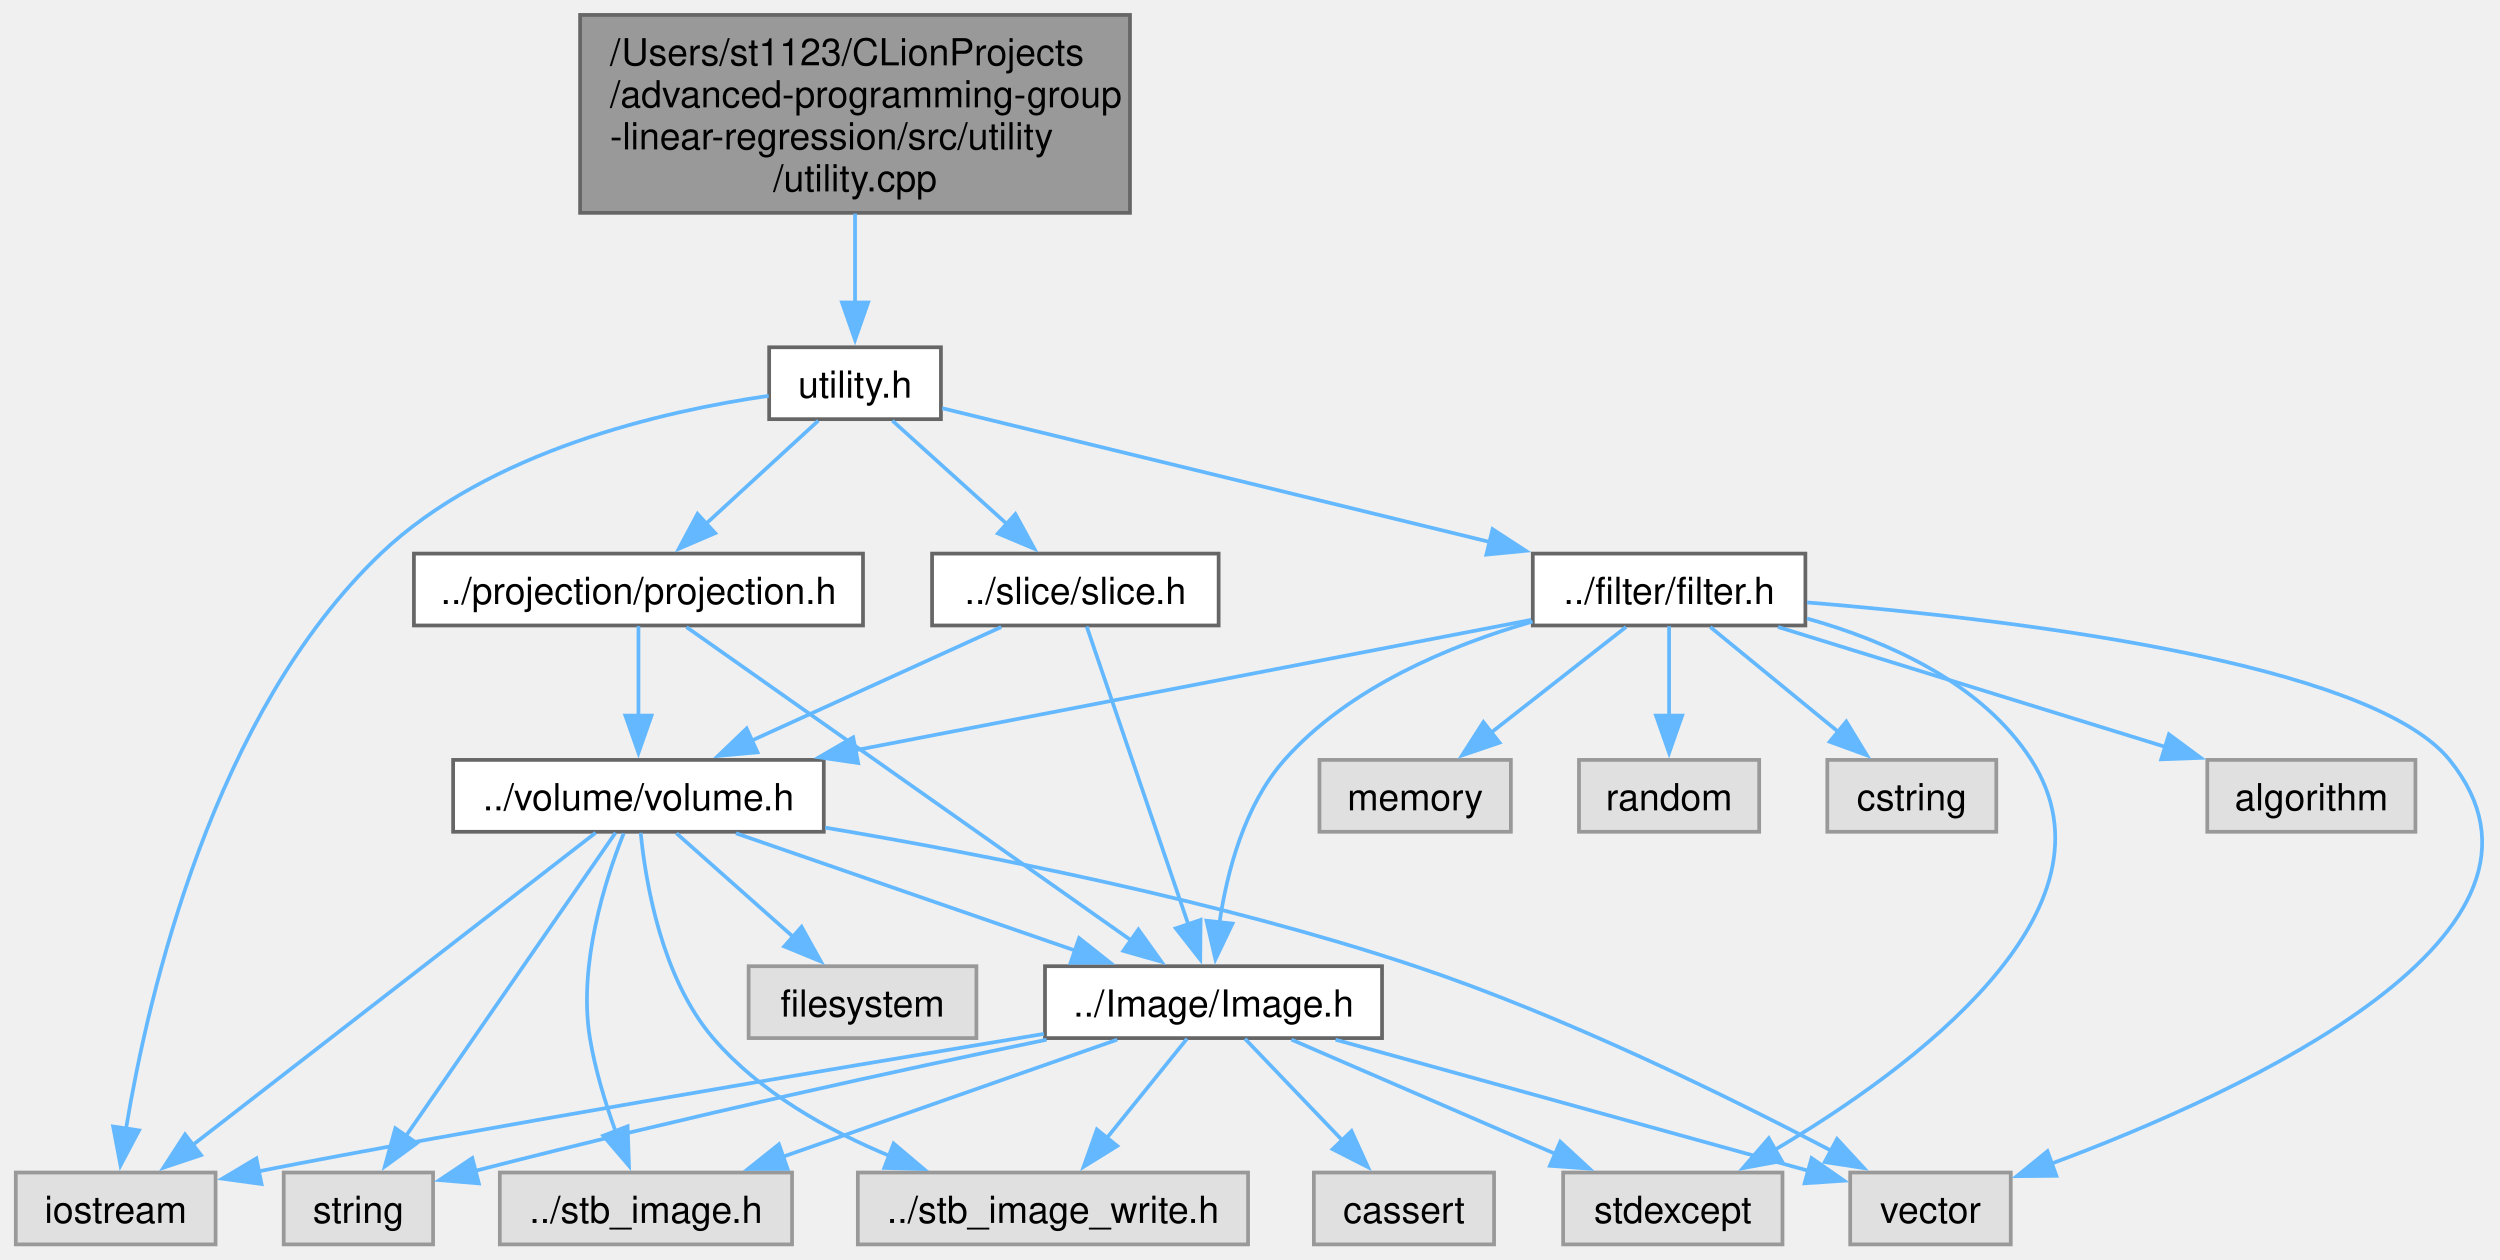
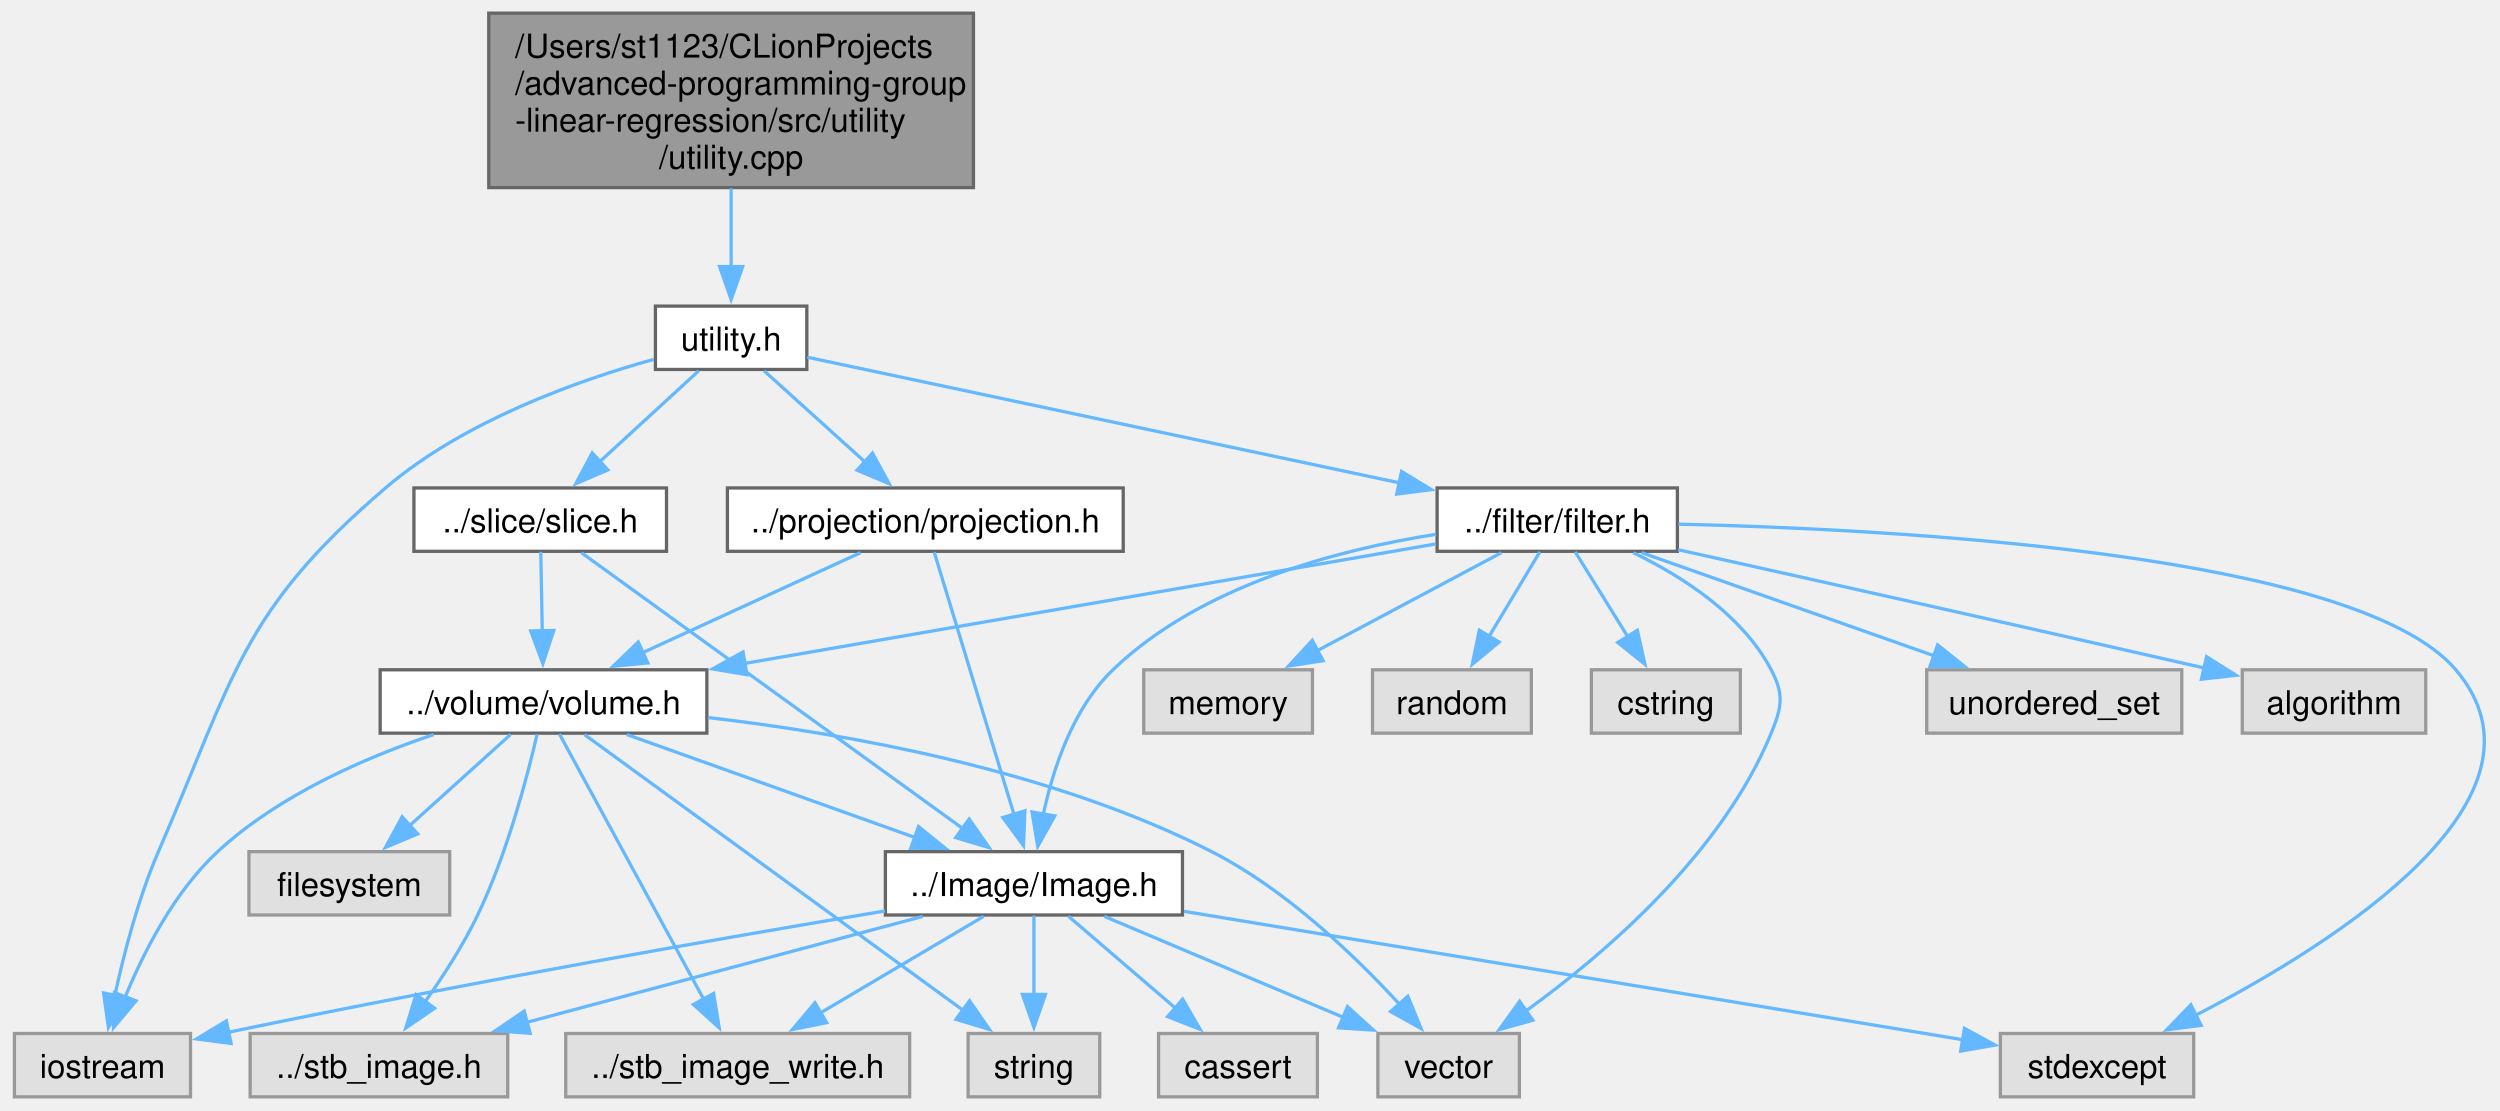
- <svg xmlns="http://www.w3.org/2000/svg" xmlns:xlink="http://www.w3.org/1999/xlink" width="669pt" height="337pt" viewBox="0.00 0.00 669.04 337.25">
+ <svg xmlns="http://www.w3.org/2000/svg" xmlns:xlink="http://www.w3.org/1999/xlink" width="759pt" height="337pt" viewBox="0.00 0.00 758.80 337.25">
  <g id="graph0" class="graph" transform="scale(1 1) rotate(0) translate(4 333.25)">
    <g id="Node000001" class="node">
      <g id="a_Node000001">
        <a xlink:title=" ">
-           <polygon fill="#999999" stroke="#666666" points="298.38,-329.25 151.12,-329.25 151.12,-276.25 298.38,-276.25 298.38,-329.25" />
-           <text text-anchor="start" x="159.12" y="-315.75" font-family="Helvetica,sans-Serif" font-size="10.00">/Users/st1123/CLionProjects</text>
-           <text text-anchor="start" x="159.12" y="-304.5" font-family="Helvetica,sans-Serif" font-size="10.00">/advanced-programming-group</text>
-           <text text-anchor="start" x="159.12" y="-293.25" font-family="Helvetica,sans-Serif" font-size="10.00">-linear-regression/src/utility</text>
-           <text text-anchor="middle" x="224.75" y="-282" font-family="Helvetica,sans-Serif" font-size="10.00">/utility.cpp</text>
+           <polygon fill="#999999" stroke="#666666" points="291.38,-329.25 144.12,-329.25 144.12,-276.25 291.38,-276.25 291.38,-329.25" />
+           <text text-anchor="start" x="152.12" y="-315.75" font-family="Helvetica,sans-Serif" font-size="10.00">/Users/st1123/CLionProjects</text>
+           <text text-anchor="start" x="152.12" y="-304.5" font-family="Helvetica,sans-Serif" font-size="10.00">/advanced-programming-group</text>
+           <text text-anchor="start" x="152.12" y="-293.25" font-family="Helvetica,sans-Serif" font-size="10.00">-linear-regression/src/utility</text>
+           <text text-anchor="middle" x="217.75" y="-282" font-family="Helvetica,sans-Serif" font-size="10.00">/utility.cpp</text>
        </a>
      </g>
    </g>
    <g id="Node000002" class="node">
      <g id="a_Node000002">
        <a xlink:href="utility_8h.html" target="_top" xlink:title="this header file contains the declarations of the Utility class that is used to help build the UI int...">
-           <polygon fill="white" stroke="#666666" points="247.75,-240.25 201.75,-240.25 201.75,-221 247.75,-221 247.75,-240.25" />
-           <text text-anchor="middle" x="224.75" y="-226.75" font-family="Helvetica,sans-Serif" font-size="10.00">utility.h</text>
+           <polygon fill="white" stroke="#666666" points="240.75,-240.25 194.75,-240.25 194.75,-221 240.75,-221 240.75,-240.25" />
+           <text text-anchor="middle" x="217.75" y="-226.75" font-family="Helvetica,sans-Serif" font-size="10.00">utility.h</text>
        </a>
      </g>
    </g>
    <g id="edge1_Node000001_Node000002" class="edge">
      <g id="a_edge1_Node000001_Node000002">
        <a xlink:title=" ">
-           <path fill="none" stroke="#63b8ff" d="M224.75,-276.04C224.75,-268.12 224.75,-259.52 224.75,-252.02" />
-           <polygon fill="#63b8ff" stroke="#63b8ff" points="228.25,-252.25 224.75,-242.25 221.25,-252.25 228.25,-252.25" />
+           <path fill="none" stroke="#63b8ff" d="M217.75,-276.04C217.75,-268.12 217.75,-259.52 217.75,-252.02" />
+           <polygon fill="#63b8ff" stroke="#63b8ff" points="221.25,-252.25 217.75,-242.25 214.25,-252.25 221.25,-252.25" />
        </a>
      </g>
    </g>
    <g id="Node000003" class="node">
      <g id="a_Node000003">
        <a xlink:title=" ">
          <polygon fill="#e0e0e0" stroke="#999999" points="53.5,-19.25 0,-19.25 0,0 53.5,0 53.5,-19.25" />
          <text text-anchor="middle" x="26.75" y="-5.75" font-family="Helvetica,sans-Serif" font-size="10.00">iostream</text>
        </a>
      </g>
    </g>
    <g id="edge2_Node000002_Node000003" class="edge">
      <g id="a_edge2_Node000002_Node000003">
        <a xlink:title=" ">
-           <path fill="none" stroke="#63b8ff" d="M201.62,-227.25C173.63,-223.21 126.69,-212.56 97.75,-185 52.85,-142.24 35.51,-67.1 29.53,-31.05" />
-           <polygon fill="#63b8ff" stroke="#63b8ff" points="33,-30.53 28.04,-21.16 26.07,-31.57 33,-30.53" />
+           <path fill="none" stroke="#63b8ff" d="M194.26,-224.07C171.4,-217.72 136.69,-205.46 112.75,-185 68.74,-147.38 66.78,-127.62 43.75,-74.5 37.66,-60.44 33.29,-43.68 30.52,-30.85" />
+           <polygon fill="#63b8ff" stroke="#63b8ff" points="33.95,-30.18 28.56,-21.07 27.09,-31.56 33.95,-30.18" />
        </a>
      </g>
    </g>
    <g id="Node000004" class="node">
      <g id="a_Node000004">
        <a xlink:href="filter_8h.html" target="_top" xlink:title="this header file will contain all the filters (2D / 3D) that can be applied to the image and volume d...">
-           <polygon fill="white" stroke="#666666" points="479.25,-185 406.25,-185 406.25,-165.75 479.25,-165.75 479.25,-185" />
-           <text text-anchor="middle" x="442.75" y="-171.5" font-family="Helvetica,sans-Serif" font-size="10.00">../filter/filter.h</text>
+           <polygon fill="white" stroke="#666666" points="505.25,-185 432.25,-185 432.25,-165.75 505.25,-165.75 505.25,-185" />
+           <text text-anchor="middle" x="468.75" y="-171.5" font-family="Helvetica,sans-Serif" font-size="10.00">../filter/filter.h</text>
        </a>
      </g>
    </g>
    <g id="edge3_Node000002_Node000004" class="edge">
      <g id="a_edge3_Node000002_Node000004">
        <a xlink:title=" ">
-           <path fill="none" stroke="#63b8ff" d="M248.08,-223.93C282.91,-215.42 349.28,-199.21 394.75,-188.1" />
-           <polygon fill="#63b8ff" stroke="#63b8ff" points="395.48,-191.53 404.36,-185.75 393.82,-184.73 395.48,-191.53" />
+           <path fill="none" stroke="#63b8ff" d="M240.91,-224.71C281.7,-216.06 367.12,-197.94 420.99,-186.51" />
+           <polygon fill="#63b8ff" stroke="#63b8ff" points="421.45,-189.99 430.5,-184.49 419.99,-183.14 421.45,-189.99" />
+         </a>
+       </g>
+     </g>
+     <g id="Node000019" class="node">
+       <g id="a_Node000019">
+         <a xlink:href="projection_8h.html" target="_top" xlink:title="this header file contains all the declarations of projections methods that can be applied to a volume...">
+           <polygon fill="white" stroke="#666666" points="336.88,-185 216.62,-185 216.62,-165.75 336.88,-165.75 336.88,-185" />
+           <text text-anchor="middle" x="276.75" y="-171.5" font-family="Helvetica,sans-Serif" font-size="10.00">../projection/projection.h</text>
+         </a>
+       </g>
+     </g>
+     <g id="edge27_Node000002_Node000019" class="edge">
+       <g id="a_edge27_Node000002_Node000019">
+         <a xlink:title=" ">
+           <path fill="none" stroke="#63b8ff" d="M227.76,-220.59C236.12,-213.05 248.25,-202.1 258.35,-192.98" />
+           <polygon fill="#63b8ff" stroke="#63b8ff" points="260.69,-195.59 265.77,-186.29 256,-190.39 260.69,-195.59" />
+         </a>
+       </g>
+     </g>
+     <g id="Node000020" class="node">
+       <g id="a_Node000020">
+         <a xlink:href="slice_8h.html" target="_top" xlink:title="this header file contains all the declarations of slicing methods that can be applied to a volume.">
+           <polygon fill="white" stroke="#666666" points="198.12,-185 121.38,-185 121.38,-165.75 198.12,-165.75 198.12,-185" />
+           <text text-anchor="middle" x="159.75" y="-171.5" font-family="Helvetica,sans-Serif" font-size="10.00">../slice/slice.h</text>
+         </a>
+       </g>
+     </g>
+     <g id="edge30_Node000002_Node000020" class="edge">
+       <g id="a_edge30_Node000002_Node000020">
+         <a xlink:title=" ">
+           <path fill="none" stroke="#63b8ff" d="M207.91,-220.59C199.7,-213.05 187.77,-202.1 177.84,-192.98" />
+           <polygon fill="#63b8ff" stroke="#63b8ff" points="180.29,-190.48 170.56,-186.3 175.56,-195.64 180.29,-190.48" />
+         </a>
+       </g>
+     </g>
+     <g id="Node000005" class="node">
+       <g id="a_Node000005">
+         <a xlink:title=" ">
+           <polygon fill="#e0e0e0" stroke="#999999" points="662.12,-19.25 603.38,-19.25 603.38,0 662.12,0 662.12,-19.25" />
+           <text text-anchor="middle" x="632.75" y="-5.75" font-family="Helvetica,sans-Serif" font-size="10.00">stdexcept</text>
+         </a>
+       </g>
+     </g>
+     <g id="edge4_Node000004_Node000005" class="edge">
+       <g id="a_edge4_Node000004_Node000005">
+         <a xlink:title=" ">
+           <path fill="none" stroke="#63b8ff" d="M505.55,-174C572.9,-172.44 711.86,-164.93 741.75,-129.75 774.88,-90.76 705.35,-46.81 662.72,-24.79" />
+           <polygon fill="#63b8ff" stroke="#63b8ff" points="664.4,-21.72 653.89,-20.36 661.26,-27.98 664.4,-21.72" />
+         </a>
+       </g>
+     </g>
+     <g id="Node000006" class="node">
+       <g id="a_Node000006">
+         <a xlink:title=" ">
+           <polygon fill="#e0e0e0" stroke="#999999" points="732.62,-129.75 676.88,-129.75 676.88,-110.5 732.62,-110.5 732.62,-129.75" />
+           <text text-anchor="middle" x="704.75" y="-116.25" font-family="Helvetica,sans-Serif" font-size="10.00">algorithm</text>
+         </a>
+       </g>
+     </g>
+     <g id="edge5_Node000004_Node000006" class="edge">
+       <g id="a_edge5_Node000004_Node000006">
+         <a xlink:title=" ">
+           <path fill="none" stroke="#63b8ff" d="M505.45,-166.24C543.13,-157.87 603.78,-144.34 665.37,-130.28" />
+           <polygon fill="#63b8ff" stroke="#63b8ff" points="666.03,-133.72 675,-128.08 664.47,-126.9 666.03,-133.72" />
+         </a>
+       </g>
+     </g>
+     <g id="Node000007" class="node">
+       <g id="a_Node000007">
+         <a xlink:title=" ">
+           <polygon fill="#e0e0e0" stroke="#999999" points="457.25,-19.25 414.25,-19.25 414.25,0 457.25,0 457.25,-19.25" />
+           <text text-anchor="middle" x="435.75" y="-5.75" font-family="Helvetica,sans-Serif" font-size="10.00">vector</text>
+         </a>
+       </g>
+     </g>
+     <g id="edge6_Node000004_Node000007" class="edge">
+       <g id="a_edge6_Node000004_Node000007">
+         <a xlink:title=" ">
+           <path fill="none" stroke="#63b8ff" d="M491.84,-165.33C506.75,-158.13 524.95,-146.46 533.75,-129.75 537.74,-122.18 536.99,-118.42 533.75,-110.5 518.73,-73.74 482.93,-43.2 459.01,-25.93" />
+           <polygon fill="#63b8ff" stroke="#63b8ff" points="461.34,-23.28 451.13,-20.43 457.33,-29.02 461.34,-23.28" />
+         </a>
+       </g>
+     </g>
+     <g id="Node000008" class="node">
+       <g id="a_Node000008">
+         <a xlink:title=" ">
+           <polygon fill="#e0e0e0" stroke="#999999" points="394.38,-129.75 343.12,-129.75 343.12,-110.5 394.38,-110.5 394.38,-129.75" />
+           <text text-anchor="middle" x="368.75" y="-116.25" font-family="Helvetica,sans-Serif" font-size="10.00">memory</text>
+         </a>
+       </g>
+     </g>
+     <g id="edge7_Node000004_Node000008" class="edge">
+       <g id="a_edge7_Node000004_Node000008">
+         <a xlink:title=" ">
+           <path fill="none" stroke="#63b8ff" d="M451.79,-165.34C436.49,-157.19 413.72,-145.07 395.89,-135.58" />
+           <polygon fill="#63b8ff" stroke="#63b8ff" points="397.6,-132.52 387.13,-130.91 394.31,-138.7 397.6,-132.52" />
+         </a>
+       </g>
+     </g>
+     <g id="Node000009" class="node">
+       <g id="a_Node000009">
+         <a xlink:title=" ">
+           <polygon fill="#e0e0e0" stroke="#999999" points="460.88,-129.75 412.62,-129.75 412.62,-110.5 460.88,-110.5 460.88,-129.75" />
+           <text text-anchor="middle" x="436.75" y="-116.25" font-family="Helvetica,sans-Serif" font-size="10.00">random</text>
+         </a>
+       </g>
+     </g>
+     <g id="edge8_Node000004_Node000009" class="edge">
+       <g id="a_edge8_Node000004_Node000009">
+         <a xlink:title=" ">
+           <path fill="none" stroke="#63b8ff" d="M463.47,-165.58C459.28,-158.61 453.27,-148.62 448.02,-139.87" />
+           <polygon fill="#63b8ff" stroke="#63b8ff" points="451.08,-138.18 442.93,-131.41 445.08,-141.78 451.08,-138.18" />
+         </a>
+       </g>
+     </g>
+     <g id="Node000010" class="node">
+       <g id="a_Node000010">
+         <a xlink:title=" ">
+           <polygon fill="#e0e0e0" stroke="#999999" points="524.38,-129.75 479.12,-129.75 479.12,-110.5 524.38,-110.5 524.38,-129.75" />
+           <text text-anchor="middle" x="501.75" y="-116.25" font-family="Helvetica,sans-Serif" font-size="10.00">cstring</text>
+         </a>
+       </g>
+     </g>
+     <g id="edge9_Node000004_Node000010" class="edge">
+       <g id="a_edge9_Node000004_Node000010">
+         <a xlink:title=" ">
+           <path fill="none" stroke="#63b8ff" d="M474.2,-165.58C478.52,-158.61 484.71,-148.62 490.13,-139.87" />
+           <polygon fill="#63b8ff" stroke="#63b8ff" points="493.09,-141.74 495.39,-131.4 487.14,-138.05 493.09,-141.74" />
+         </a>
+       </g>
+     </g>
+     <g id="Node000011" class="node">
+       <g id="a_Node000011">
+         <a xlink:title=" ">
+           <polygon fill="#e0e0e0" stroke="#999999" points="658.5,-129.75 581,-129.75 581,-110.5 658.5,-110.5 658.5,-129.75" />
+           <text text-anchor="middle" x="619.75" y="-116.25" font-family="Helvetica,sans-Serif" font-size="10.00">unordered_set</text>
+         </a>
+       </g>
+     </g>
+     <g id="edge10_Node000004_Node000011" class="edge">
+       <g id="a_edge10_Node000004_Node000011">
+         <a xlink:title=" ">
+           <path fill="none" stroke="#63b8ff" d="M494.37,-165.34C518.77,-156.74 555.76,-143.69 583.25,-134" />
+           <polygon fill="#63b8ff" stroke="#63b8ff" points="584.32,-137.33 592.58,-130.71 581.99,-130.73 584.32,-137.33" />
+         </a>
+       </g>
+     </g>
+     <g id="Node000012" class="node">
+       <g id="a_Node000012">
+         <a xlink:href="_image_8h.html" target="_top" xlink:title="this header file contains all required functions and definitions for the Image class,...">
+           <polygon fill="white" stroke="#666666" points="354.88,-74.5 264.62,-74.5 264.62,-55.25 354.88,-55.25 354.88,-74.5" />
+           <text text-anchor="middle" x="309.75" y="-61" font-family="Helvetica,sans-Serif" font-size="10.00">../Image/Image.h</text>
+         </a>
+       </g>
+     </g>
+     <g id="edge11_Node000004_Node000012" class="edge">
+       <g id="a_edge11_Node000004_Node000012">
+         <a xlink:title=" ">
+           <path fill="none" stroke="#63b8ff" d="M431.91,-170.91C401.93,-166.24 360.36,-155.32 333.75,-129.75 321.59,-118.07 315.53,-99.64 312.55,-85.57" />
+           <polygon fill="#63b8ff" stroke="#63b8ff" points="316.07,-85.35 310.91,-76.1 309.17,-86.55 316.07,-85.35" />
+         </a>
+       </g>
+     </g>
+     <g id="Node000017" class="node">
+       <g id="a_Node000017">
+         <a xlink:href="volume_8h.html" target="_top" xlink:title="this header file contains the declarations of the Volume class that handles a collection of images as...">
+           <polygon fill="white" stroke="#666666" points="210.38,-129.75 111.12,-129.75 111.12,-110.5 210.38,-110.5 210.38,-129.75" />
+           <text text-anchor="middle" x="160.75" y="-116.25" font-family="Helvetica,sans-Serif" font-size="10.00">../volume/volume.h</text>
+         </a>
+       </g>
+     </g>
+     <g id="edge19_Node000004_Node000017" class="edge">
+       <g id="a_edge19_Node000004_Node000017">
+         <a xlink:title=" ">
+           <path fill="none" stroke="#63b8ff" d="M431.9,-168C379.97,-159.03 284.59,-142.54 221.93,-131.7" />
+           <polygon fill="#63b8ff" stroke="#63b8ff" points="222.56,-128.26 212.11,-130.01 221.37,-135.16 222.56,-128.26" />
+         </a>
+       </g>
+     </g>
+     <g id="edge12_Node000012_Node000003" class="edge">
+       <g id="a_edge12_Node000012_Node000003">
+         <a xlink:title=" ">
+           <path fill="none" stroke="#63b8ff" d="M264.53,-56.49C217.21,-48.59 140.52,-35.3 64.97,-19.62" />
+           <polygon fill="#63b8ff" stroke="#63b8ff" points="65.83,-16.22 55.32,-17.6 64.39,-23.07 65.83,-16.22" />
+         </a>
+       </g>
+     </g>
+     <g id="edge15_Node000012_Node000005" class="edge">
+       <g id="a_edge15_Node000012_Node000005">
+         <a xlink:title=" ">
+           <path fill="none" stroke="#63b8ff" d="M355.34,-56.36C418.57,-45.94 531.88,-27.25 592.26,-17.3" />
+           <polygon fill="#63b8ff" stroke="#63b8ff" points="592.46,-20.81 601.76,-15.73 591.32,-13.91 592.46,-20.81" />
+         </a>
+       </g>
+     </g>
+     <g id="edge14_Node000012_Node000007" class="edge">
+       <g id="a_edge14_Node000012_Node000007">
+         <a xlink:title=" ">
+           <path fill="none" stroke="#63b8ff" d="M331.12,-54.84C351.04,-46.43 380.99,-33.77 403.75,-24.15" />
+           <polygon fill="#63b8ff" stroke="#63b8ff" points="405.03,-27.41 412.88,-20.29 402.3,-20.96 405.03,-27.41" />
+         </a>
+       </g>
+     </g>
+     <g id="Node000013" class="node">
+       <g id="a_Node000013">
+         <a xlink:title=" ">
+           <polygon fill="#e0e0e0" stroke="#999999" points="329.75,-19.25 289.75,-19.25 289.75,0 329.75,0 329.75,-19.25" />
+           <text text-anchor="middle" x="309.75" y="-5.75" font-family="Helvetica,sans-Serif" font-size="10.00">string</text>
+         </a>
+       </g>
+     </g>
+     <g id="edge13_Node000012_Node000013" class="edge">
+       <g id="a_edge13_Node000012_Node000013">
+         <a xlink:title=" ">
+           <path fill="none" stroke="#63b8ff" d="M309.75,-55.08C309.75,-48.57 309.75,-39.42 309.75,-31.12" />
+           <polygon fill="#63b8ff" stroke="#63b8ff" points="313.25,-31.12 309.75,-21.12 306.25,-31.12 313.25,-31.12" />
+         </a>
+       </g>
+     </g>
+     <g id="Node000014" class="node">
+       <g id="a_Node000014">
+         <a xlink:title=" ">
+           <polygon fill="#e0e0e0" stroke="#999999" points="395.88,-19.25 347.62,-19.25 347.62,0 395.88,0 395.88,-19.25" />
+           <text text-anchor="middle" x="371.75" y="-5.75" font-family="Helvetica,sans-Serif" font-size="10.00">cassert</text>
+         </a>
+       </g>
+     </g>
+     <g id="edge16_Node000012_Node000014" class="edge">
+       <g id="a_edge16_Node000012_Node000014">
+         <a xlink:title=" ">
+           <path fill="none" stroke="#63b8ff" d="M320.27,-54.84C329.14,-47.22 342.06,-36.12 352.74,-26.95" />
+           <polygon fill="#63b8ff" stroke="#63b8ff" points="354.93,-29.68 360.24,-20.51 350.37,-24.37 354.93,-29.68" />
+         </a>
+       </g>
+     </g>
+     <g id="Node000015" class="node">
+       <g id="a_Node000015">
+         <a xlink:title=" ">
+           <polygon fill="#e0e0e0" stroke="#999999" points="149.88,-19.25 71.62,-19.25 71.62,0 149.88,0 149.88,-19.25" />
+           <text text-anchor="middle" x="110.75" y="-5.75" font-family="Helvetica,sans-Serif" font-size="10.00">../stb_image.h</text>
+         </a>
+       </g>
+     </g>
+     <g id="edge17_Node000012_Node000015" class="edge">
+       <g id="a_edge17_Node000012_Node000015">
+         <a xlink:title=" ">
+           <path fill="none" stroke="#63b8ff" d="M275.99,-54.84C242.83,-45.97 192.03,-32.37 155.51,-22.6" />
+           <polygon fill="#63b8ff" stroke="#63b8ff" points="156.7,-19.3 146.14,-20.09 154.89,-26.06 156.7,-19.3" />
+         </a>
+       </g>
+     </g>
+     <g id="Node000016" class="node">
+       <g id="a_Node000016">
+         <a xlink:title=" ">
+           <polygon fill="#e0e0e0" stroke="#999999" points="272,-19.25 167.5,-19.25 167.5,0 272,0 272,-19.25" />
+           <text text-anchor="middle" x="219.75" y="-5.75" font-family="Helvetica,sans-Serif" font-size="10.00">../stb_image_write.h</text>
+         </a>
+       </g>
+     </g>
+     <g id="edge18_Node000012_Node000016" class="edge">
+       <g id="a_edge18_Node000012_Node000016">
+         <a xlink:title=" ">
+           <path fill="none" stroke="#63b8ff" d="M294.48,-54.84C280.91,-46.81 260.8,-34.91 244.85,-25.48" />
+           <polygon fill="#63b8ff" stroke="#63b8ff" points="246.78,-22.55 236.39,-20.47 243.22,-28.58 246.78,-22.55" />
+         </a>
+       </g>
+     </g>
+     <g id="edge26_Node000017_Node000003" class="edge">
+       <g id="a_edge26_Node000017_Node000003">
+         <a xlink:title=" ">
+           <path fill="none" stroke="#63b8ff" d="M127.36,-110.07C106.55,-103.08 80.29,-91.66 61.75,-74.5 48.55,-62.29 39.22,-43.94 33.53,-30.03" />
+           <polygon fill="#63b8ff" stroke="#63b8ff" points="36.94,-29.17 30.13,-21.05 30.39,-31.64 36.94,-29.17" />
+         </a>
+       </g>
+     </g>
+     <g id="edge23_Node000017_Node000007" class="edge">
+       <g id="a_edge23_Node000017_Node000007">
+         <a xlink:title=" ">
+           <path fill="none" stroke="#63b8ff" d="M210.68,-115.24C253.29,-110.31 315.2,-99.23 363.75,-74.5 386.44,-62.95 407.63,-42.52 421.06,-27.87" />
+           <polygon fill="#63b8ff" stroke="#63b8ff" points="423.35,-30.57 427.37,-20.76 418.11,-25.92 423.35,-30.57" />
+         </a>
+       </g>
+     </g>
+     <g id="edge22_Node000017_Node000012" class="edge">
+       <g id="a_edge22_Node000017_Node000012">
+         <a xlink:title=" ">
+           <path fill="none" stroke="#63b8ff" d="M186.03,-110.09C210.11,-101.49 246.61,-88.44 273.73,-78.75" />
+           <polygon fill="#63b8ff" stroke="#63b8ff" points="274.69,-82.12 282.92,-75.46 272.33,-75.53 274.69,-82.12" />
+         </a>
+       </g>
+     </g>
+     <g id="edge24_Node000017_Node000013" class="edge">
+       <g id="a_edge24_Node000017_Node000013">
+         <a xlink:title=" ">
+           <path fill="none" stroke="#63b8ff" d="M173.2,-110.06C198.57,-91.59 256.53,-49.38 288.17,-26.34" />
+           <polygon fill="#63b8ff" stroke="#63b8ff" points="290.2,-29.19 296.22,-20.48 286.08,-23.54 290.2,-29.19" />
+         </a>
+       </g>
+     </g>
+     <g id="edge20_Node000017_Node000015" class="edge">
+       <g id="a_edge20_Node000017_Node000015">
+         <a xlink:title=" ">
+           <path fill="none" stroke="#63b8ff" d="M158.8,-110.14C155.88,-97.49 149.7,-73.9 140.75,-55.25 136.37,-46.12 130.31,-36.72 124.79,-28.91" />
+           <polygon fill="#63b8ff" stroke="#63b8ff" points="127.67,-26.92 118.92,-20.94 122.03,-31.07 127.67,-26.92" />
+         </a>
+       </g>
+     </g>
+     <g id="edge21_Node000017_Node000016" class="edge">
+       <g id="a_edge21_Node000017_Node000016">
+         <a xlink:title=" ">
+           <path fill="none" stroke="#63b8ff" d="M165.58,-110.25C175.13,-92.68 196.62,-53.16 209.48,-29.52" />
+           <polygon fill="#63b8ff" stroke="#63b8ff" points="212.43,-31.41 214.13,-20.96 206.28,-28.07 212.43,-31.41" />
        </a>
      </g>
    </g>
    <g id="Node000018" class="node">
      <g id="a_Node000018">
-         <a xlink:href="projection_8h.html" target="_top" xlink:title="this header file contains all the declarations of projections methods that can be applied to a volume...">
-           <polygon fill="white" stroke="#666666" points="226.88,-185 106.62,-185 106.62,-165.75 226.88,-165.75 226.88,-185" />
-           <text text-anchor="middle" x="166.75" y="-171.5" font-family="Helvetica,sans-Serif" font-size="10.00">../projection/projection.h</text>
-         </a>
-       </g>
-     </g>
-     <g id="edge26_Node000002_Node000018" class="edge">
-       <g id="a_edge26_Node000002_Node000018">
-         <a xlink:title=" ">
-           <path fill="none" stroke="#63b8ff" d="M214.91,-220.59C206.7,-213.05 194.77,-202.1 184.84,-192.98" />
-           <polygon fill="#63b8ff" stroke="#63b8ff" points="187.29,-190.48 177.56,-186.3 182.56,-195.64 187.29,-190.48" />
-         </a>
-       </g>
-     </g>
-     <g id="Node000019" class="node">
-       <g id="a_Node000019">
-         <a xlink:href="slice_8h.html" target="_top" xlink:title="this header file contains all the declarations of slicing methods that can be applied to a volume.">
-           <polygon fill="white" stroke="#666666" points="322.12,-185 245.38,-185 245.38,-165.75 322.12,-165.75 322.12,-185" />
-           <text text-anchor="middle" x="283.75" y="-171.5" font-family="Helvetica,sans-Serif" font-size="10.00">../slice/slice.h</text>
-         </a>
-       </g>
-     </g>
-     <g id="edge29_Node000002_Node000019" class="edge">
-       <g id="a_edge29_Node000002_Node000019">
-         <a xlink:title=" ">
-           <path fill="none" stroke="#63b8ff" d="M234.76,-220.59C243.12,-213.05 255.25,-202.1 265.35,-192.98" />
-           <polygon fill="#63b8ff" stroke="#63b8ff" points="267.69,-195.59 272.77,-186.29 263,-190.39 267.69,-195.59" />
-         </a>
-       </g>
-     </g>
-     <g id="Node000005" class="node">
-       <g id="a_Node000005">
-         <a xlink:title=" ">
-           <polygon fill="#e0e0e0" stroke="#999999" points="473.12,-19.25 414.38,-19.25 414.38,0 473.12,0 473.12,-19.25" />
-           <text text-anchor="middle" x="443.75" y="-5.75" font-family="Helvetica,sans-Serif" font-size="10.00">stdexcept</text>
-         </a>
-       </g>
-     </g>
-     <g id="edge4_Node000004_Node000005" class="edge">
-       <g id="a_edge4_Node000004_Node000005">
-         <a xlink:title=" ">
-           <path fill="none" stroke="#63b8ff" d="M479.69,-167.61C501.17,-161.57 526.55,-150.35 539.75,-129.75 565.55,-89.48 507.56,-46.92 470.89,-25.22" />
-           <polygon fill="#63b8ff" stroke="#63b8ff" points="472.93,-22.35 462.51,-20.42 469.45,-28.43 472.93,-22.35" />
-         </a>
-       </g>
-     </g>
-     <g id="Node000006" class="node">
-       <g id="a_Node000006">
-         <a xlink:title=" ">
-           <polygon fill="#e0e0e0" stroke="#999999" points="642.62,-129.75 586.88,-129.75 586.88,-110.5 642.62,-110.5 642.62,-129.75" />
-           <text text-anchor="middle" x="614.75" y="-116.25" font-family="Helvetica,sans-Serif" font-size="10.00">algorithm</text>
-         </a>
-       </g>
-     </g>
-     <g id="edge5_Node000004_Node000006" class="edge">
-       <g id="a_edge5_Node000004_Node000006">
-         <a xlink:title=" ">
-           <path fill="none" stroke="#63b8ff" d="M471.93,-165.34C500.56,-156.48 544.41,-142.9 575.97,-133.13" />
-           <polygon fill="#63b8ff" stroke="#63b8ff" points="576.61,-136.6 585.13,-130.3 574.54,-129.91 576.61,-136.6" />
-         </a>
-       </g>
-     </g>
-     <g id="Node000007" class="node">
-       <g id="a_Node000007">
-         <a xlink:title=" ">
-           <polygon fill="#e0e0e0" stroke="#999999" points="534.25,-19.25 491.25,-19.25 491.25,0 534.25,0 534.25,-19.25" />
-           <text text-anchor="middle" x="512.75" y="-5.75" font-family="Helvetica,sans-Serif" font-size="10.00">vector</text>
-         </a>
-       </g>
-     </g>
-     <g id="edge6_Node000004_Node000007" class="edge">
-       <g id="a_edge6_Node000004_Node000007">
-         <a xlink:title=" ">
-           <path fill="none" stroke="#63b8ff" d="M479.72,-171.92C533.84,-167.48 630.51,-156 651.75,-129.75 689.28,-83.37 597.02,-40.95 545.14,-21.63" />
-           <polygon fill="#63b8ff" stroke="#63b8ff" points="546.46,-18.38 535.87,-18.27 544.08,-24.96 546.46,-18.38" />
-         </a>
-       </g>
-     </g>
-     <g id="Node000008" class="node">
-       <g id="a_Node000008">
-         <a xlink:title=" ">
-           <polygon fill="#e0e0e0" stroke="#999999" points="400.38,-129.75 349.12,-129.75 349.12,-110.5 400.38,-110.5 400.38,-129.75" />
-           <text text-anchor="middle" x="374.75" y="-116.25" font-family="Helvetica,sans-Serif" font-size="10.00">memory</text>
-         </a>
-       </g>
-     </g>
-     <g id="edge7_Node000004_Node000008" class="edge">
-       <g id="a_edge7_Node000004_Node000008">
-         <a xlink:title=" ">
-           <path fill="none" stroke="#63b8ff" d="M431.21,-165.34C421.29,-157.57 406.74,-146.17 394.89,-136.9" />
-           <polygon fill="#63b8ff" stroke="#63b8ff" points="397.34,-134.37 387.31,-130.96 393.02,-139.88 397.34,-134.37" />
-         </a>
-       </g>
-     </g>
-     <g id="Node000009" class="node">
-       <g id="a_Node000009">
-         <a xlink:title=" ">
-           <polygon fill="#e0e0e0" stroke="#999999" points="466.88,-129.75 418.62,-129.75 418.62,-110.5 466.88,-110.5 466.88,-129.75" />
-           <text text-anchor="middle" x="442.75" y="-116.25" font-family="Helvetica,sans-Serif" font-size="10.00">random</text>
-         </a>
-       </g>
-     </g>
-     <g id="edge8_Node000004_Node000009" class="edge">
-       <g id="a_edge8_Node000004_Node000009">
-         <a xlink:title=" ">
-           <path fill="none" stroke="#63b8ff" d="M442.75,-165.58C442.75,-159.07 442.75,-149.92 442.75,-141.62" />
-           <polygon fill="#63b8ff" stroke="#63b8ff" points="446.25,-141.62 442.75,-131.62 439.25,-141.62 446.25,-141.62" />
-         </a>
-       </g>
-     </g>
-     <g id="Node000010" class="node">
-       <g id="a_Node000010">
-         <a xlink:title=" ">
-           <polygon fill="#e0e0e0" stroke="#999999" points="530.38,-129.75 485.12,-129.75 485.12,-110.5 530.38,-110.5 530.38,-129.75" />
-           <text text-anchor="middle" x="507.75" y="-116.25" font-family="Helvetica,sans-Serif" font-size="10.00">cstring</text>
-         </a>
-       </g>
-     </g>
-     <g id="edge9_Node000004_Node000010" class="edge">
-       <g id="a_edge9_Node000004_Node000010">
-         <a xlink:title=" ">
-           <path fill="none" stroke="#63b8ff" d="M453.78,-165.34C463.17,-157.65 476.9,-146.4 488.16,-137.18" />
-           <polygon fill="#63b8ff" stroke="#63b8ff" points="490.2,-140.03 495.72,-130.98 485.76,-134.61 490.2,-140.03" />
-         </a>
-       </g>
-     </g>
-     <g id="Node000011" class="node">
-       <g id="a_Node000011">
-         <a xlink:href="_image_8h.html" target="_top" xlink:title="this header file contains all required functions and definitions for the Image class,...">
-           <polygon fill="white" stroke="#666666" points="365.88,-74.5 275.62,-74.5 275.62,-55.25 365.88,-55.25 365.88,-74.5" />
-           <text text-anchor="middle" x="320.75" y="-61" font-family="Helvetica,sans-Serif" font-size="10.00">../Image/Image.h</text>
-         </a>
-       </g>
-     </g>
-     <g id="edge10_Node000004_Node000011" class="edge">
-       <g id="a_edge10_Node000004_Node000011">
-         <a xlink:title=" ">
-           <path fill="none" stroke="#63b8ff" d="M406.18,-166.8C384.08,-160.43 356.95,-149.14 339.75,-129.75 329.05,-117.69 324.37,-99.83 322.33,-86.06" />
-           <polygon fill="#63b8ff" stroke="#63b8ff" points="325.83,-85.91 321.26,-76.36 318.87,-86.68 325.83,-85.91" />
-         </a>
-       </g>
-     </g>
-     <g id="Node000016" class="node">
-       <g id="a_Node000016">
-         <a xlink:href="volume_8h.html" target="_top" xlink:title="this header file contains the declarations of the Volume class that handles a collection of images as...">
-           <polygon fill="white" stroke="#666666" points="216.38,-129.75 117.12,-129.75 117.12,-110.5 216.38,-110.5 216.38,-129.75" />
-           <text text-anchor="middle" x="166.75" y="-116.25" font-family="Helvetica,sans-Serif" font-size="10.00">../volume/volume.h</text>
-         </a>
-       </g>
-     </g>
-     <g id="edge18_Node000004_Node000016" class="edge">
-       <g id="a_edge18_Node000004_Node000016">
-         <a xlink:title=" ">
-           <path fill="none" stroke="#63b8ff" d="M405.81,-167.25C359.46,-158.31 279.44,-142.87 224.85,-132.34" />
-           <polygon fill="#63b8ff" stroke="#63b8ff" points="225.58,-128.91 215.1,-130.45 224.25,-135.78 225.58,-128.91" />
-         </a>
-       </g>
-     </g>
-     <g id="edge11_Node000011_Node000003" class="edge">
-       <g id="a_edge11_Node000011_Node000003">
-         <a xlink:title=" ">
-           <path fill="none" stroke="#63b8ff" d="M275.32,-56.38C216.96,-46.69 117.78,-30.01 64.98,-19.57" />
-           <polygon fill="#63b8ff" stroke="#63b8ff" points="65.81,-16.17 55.32,-17.61 64.43,-23.03 65.81,-16.17" />
-         </a>
-       </g>
-     </g>
-     <g id="edge14_Node000011_Node000005" class="edge">
-       <g id="a_edge14_Node000011_Node000005">
-         <a xlink:title=" ">
-           <path fill="none" stroke="#63b8ff" d="M341.62,-54.84C361.05,-46.43 390.29,-33.77 412.51,-24.15" />
-           <polygon fill="#63b8ff" stroke="#63b8ff" points="413.61,-27.49 421.39,-20.3 410.83,-21.06 413.61,-27.49" />
-         </a>
-       </g>
-     </g>
-     <g id="edge13_Node000011_Node000007" class="edge">
-       <g id="a_edge13_Node000011_Node000007">
-         <a xlink:title=" ">
-           <path fill="none" stroke="#63b8ff" d="M353.44,-54.82C383.74,-46.43 430.38,-33.51 480.09,-19.71" />
-           <polygon fill="#63b8ff" stroke="#63b8ff" points="480.91,-23.11 489.61,-17.06 479.04,-16.37 480.91,-23.11" />
-         </a>
-       </g>
-     </g>
-     <g id="Node000012" class="node">
-       <g id="a_Node000012">
-         <a xlink:title=" ">
-           <polygon fill="#e0e0e0" stroke="#999999" points="111.75,-19.25 71.75,-19.25 71.75,0 111.75,0 111.75,-19.25" />
-           <text text-anchor="middle" x="91.75" y="-5.75" font-family="Helvetica,sans-Serif" font-size="10.00">string</text>
-         </a>
-       </g>
-     </g>
-     <g id="edge12_Node000011_Node000012" class="edge">
-       <g id="a_edge12_Node000011_Node000012">
-         <a xlink:title=" ">
-           <path fill="none" stroke="#63b8ff" d="M276.05,-54.83C237.76,-46.88 180.92,-34.58 122.84,-19.65" />
-           <polygon fill="#63b8ff" stroke="#63b8ff" points="124,-16.34 113.45,-17.22 122.25,-23.12 124,-16.34" />
-         </a>
-       </g>
-     </g>
-     <g id="Node000013" class="node">
-       <g id="a_Node000013">
-         <a xlink:title=" ">
-           <polygon fill="#e0e0e0" stroke="#999999" points="395.88,-19.25 347.62,-19.25 347.62,0 395.88,0 395.88,-19.25" />
-           <text text-anchor="middle" x="371.75" y="-5.75" font-family="Helvetica,sans-Serif" font-size="10.00">cassert</text>
-         </a>
-       </g>
-     </g>
-     <g id="edge15_Node000011_Node000013" class="edge">
-       <g id="a_edge15_Node000011_Node000013">
-         <a xlink:title=" ">
-           <path fill="none" stroke="#63b8ff" d="M329.17,-55.08C336.29,-47.65 346.69,-36.79 355.44,-27.66" />
-           <polygon fill="#63b8ff" stroke="#63b8ff" points="357.71,-30.35 362.1,-20.7 352.65,-25.5 357.71,-30.35" />
-         </a>
-       </g>
-     </g>
-     <g id="Node000014" class="node">
-       <g id="a_Node000014">
-         <a xlink:title=" ">
-           <polygon fill="#e0e0e0" stroke="#999999" points="207.88,-19.25 129.62,-19.25 129.62,0 207.88,0 207.88,-19.25" />
-           <text text-anchor="middle" x="168.75" y="-5.75" font-family="Helvetica,sans-Serif" font-size="10.00">../stb_image.h</text>
-         </a>
-       </g>
-     </g>
-     <g id="edge16_Node000011_Node000014" class="edge">
-       <g id="a_edge16_Node000011_Node000014">
-         <a xlink:title=" ">
-           <path fill="none" stroke="#63b8ff" d="M294.97,-54.84C270.4,-46.24 233.16,-33.19 205.49,-23.5" />
-           <polygon fill="#63b8ff" stroke="#63b8ff" points="206.68,-20.21 196.09,-20.2 204.37,-26.81 206.68,-20.21" />
-         </a>
-       </g>
-     </g>
-     <g id="Node000015" class="node">
-       <g id="a_Node000015">
-         <a xlink:title=" ">
-           <polygon fill="#e0e0e0" stroke="#999999" points="330,-19.25 225.5,-19.25 225.5,0 330,0 330,-19.25" />
-           <text text-anchor="middle" x="277.75" y="-5.75" font-family="Helvetica,sans-Serif" font-size="10.00">../stb_image_write.h</text>
-         </a>
-       </g>
-     </g>
-     <g id="edge17_Node000011_Node000015" class="edge">
-       <g id="a_edge17_Node000011_Node000015">
-         <a xlink:title=" ">
-           <path fill="none" stroke="#63b8ff" d="M313.65,-55.08C307.83,-47.88 299.42,-37.46 292.19,-28.51" />
-           <polygon fill="#63b8ff" stroke="#63b8ff" points="294.96,-26.37 285.96,-20.79 289.52,-30.77 294.96,-26.37" />
-         </a>
-       </g>
-     </g>
-     <g id="edge25_Node000016_Node000003" class="edge">
-       <g id="a_edge25_Node000016_Node000003">
-         <a xlink:title=" ">
-           <path fill="none" stroke="#63b8ff" d="M155.29,-110.25C131.6,-91.89 76.96,-49.54 47.11,-26.41" />
-           <polygon fill="#63b8ff" stroke="#63b8ff" points="49.61,-23.91 39.56,-20.55 45.32,-29.45 49.61,-23.91" />
-         </a>
-       </g>
-     </g>
-     <g id="edge22_Node000016_Node000007" class="edge">
-       <g id="a_edge22_Node000016_Node000007">
-         <a xlink:title=" ">
-           <path fill="none" stroke="#63b8ff" d="M216.75,-111.61C259.41,-104.44 322.03,-92.11 374.75,-74.5 414.98,-61.06 459.07,-39.33 486.33,-25.01" />
-           <polygon fill="#63b8ff" stroke="#63b8ff" points="487.73,-28.23 494.91,-20.45 484.44,-22.05 487.73,-28.23" />
-         </a>
-       </g>
-     </g>
-     <g id="edge21_Node000016_Node000011" class="edge">
-       <g id="a_edge21_Node000016_Node000011">
-         <a xlink:title=" ">
-           <path fill="none" stroke="#63b8ff" d="M192.87,-110.09C217.87,-101.45 255.83,-88.32 283.9,-78.62" />
-           <polygon fill="#63b8ff" stroke="#63b8ff" points="284.76,-82.02 293.07,-75.45 282.47,-75.41 284.76,-82.02" />
-         </a>
-       </g>
-     </g>
-     <g id="edge23_Node000016_Node000012" class="edge">
-       <g id="a_edge23_Node000016_Node000012">
-         <a xlink:title=" ">
-           <path fill="none" stroke="#63b8ff" d="M160.61,-110.25C148.36,-92.52 120.66,-52.44 104.37,-28.88" />
-           <polygon fill="#63b8ff" stroke="#63b8ff" points="107.4,-27.11 98.83,-20.87 101.64,-31.09 107.4,-27.11" />
-         </a>
-       </g>
-     </g>
-     <g id="edge19_Node000016_Node000014" class="edge">
-       <g id="a_edge19_Node000016_Node000014">
-         <a xlink:title=" ">
-           <path fill="none" stroke="#63b8ff" d="M162.79,-110.07C157.89,-97.73 150.53,-74.91 153.75,-55.25 155.12,-46.89 157.84,-37.98 160.59,-30.34" />
-           <polygon fill="#63b8ff" stroke="#63b8ff" points="163.84,-31.63 164.21,-21.04 157.32,-29.1 163.84,-31.63" />
-         </a>
-       </g>
-     </g>
-     <g id="edge20_Node000016_Node000015" class="edge">
-       <g id="a_edge20_Node000016_Node000015">
-         <a xlink:title=" ">
-           <path fill="none" stroke="#63b8ff" d="M167.35,-110.22C168.68,-96.81 172.98,-71.3 186.75,-55.25 199.18,-40.76 217.42,-30.54 234.31,-23.57" />
-           <polygon fill="#63b8ff" stroke="#63b8ff" points="235.08,-27.02 243.17,-20.18 232.58,-20.48 235.08,-27.02" />
-         </a>
-       </g>
-     </g>
-     <g id="Node000017" class="node">
-       <g id="a_Node000017">
-         <a xlink:title=" ">
-           <polygon fill="#e0e0e0" stroke="#999999" points="257.25,-74.5 196.25,-74.5 196.25,-55.25 257.25,-55.25 257.25,-74.5" />
-           <text text-anchor="middle" x="226.75" y="-61" font-family="Helvetica,sans-Serif" font-size="10.00">filesystem</text>
-         </a>
-       </g>
-     </g>
-     <g id="edge24_Node000016_Node000017" class="edge">
-       <g id="a_edge24_Node000016_Node000017">
-         <a xlink:title=" ">
-           <path fill="none" stroke="#63b8ff" d="M176.93,-110.09C185.51,-102.47 198.02,-91.37 208.35,-82.2" />
-           <polygon fill="#63b8ff" stroke="#63b8ff" points="210.43,-85.04 215.59,-75.78 205.79,-79.8 210.43,-85.04" />
-         </a>
-       </g>
-     </g>
-     <g id="edge27_Node000018_Node000011" class="edge">
-       <g id="a_edge27_Node000018_Node000011">
-         <a xlink:title=" ">
-           <path fill="none" stroke="#63b8ff" d="M179.62,-165.31C205.95,-146.76 266.27,-104.26 298.87,-81.29" />
-           <polygon fill="#63b8ff" stroke="#63b8ff" points="300.63,-84.33 306.79,-75.71 296.6,-78.61 300.63,-84.33" />
-         </a>
-       </g>
-     </g>
-     <g id="edge28_Node000018_Node000016" class="edge">
-       <g id="a_edge28_Node000018_Node000016">
-         <a xlink:title=" ">
-           <path fill="none" stroke="#63b8ff" d="M166.75,-165.58C166.75,-159.07 166.75,-149.92 166.75,-141.62" />
-           <polygon fill="#63b8ff" stroke="#63b8ff" points="170.25,-141.62 166.75,-131.62 163.25,-141.62 170.25,-141.62" />
-         </a>
-       </g>
-     </g>
-     <g id="edge31_Node000019_Node000011" class="edge">
-       <g id="a_edge31_Node000019_Node000011">
-         <a xlink:title=" ">
-           <path fill="none" stroke="#63b8ff" d="M286.78,-165.5C292.69,-148.17 305.88,-109.48 313.98,-85.74" />
-           <polygon fill="#63b8ff" stroke="#63b8ff" points="317.28,-86.9 317.19,-76.31 310.65,-84.64 317.28,-86.9" />
-         </a>
-       </g>
-     </g>
-     <g id="edge30_Node000019_Node000016" class="edge">
-       <g id="a_edge30_Node000019_Node000016">
-         <a xlink:title=" ">
-           <path fill="none" stroke="#63b8ff" d="M263.9,-165.34C245.58,-157 218.1,-144.5 197.04,-134.91" />
-           <polygon fill="#63b8ff" stroke="#63b8ff" points="198.62,-131.79 188.07,-130.83 195.72,-138.16 198.62,-131.79" />
+         <a xlink:title=" ">
+           <polygon fill="#e0e0e0" stroke="#999999" points="132.25,-74.5 71.25,-74.5 71.25,-55.25 132.25,-55.25 132.25,-74.5" />
+           <text text-anchor="middle" x="101.75" y="-61" font-family="Helvetica,sans-Serif" font-size="10.00">filesystem</text>
+         </a>
+       </g>
+     </g>
+     <g id="edge25_Node000017_Node000018" class="edge">
+       <g id="a_edge25_Node000017_Node000018">
+         <a xlink:title=" ">
+           <path fill="none" stroke="#63b8ff" d="M150.74,-110.09C142.38,-102.55 130.25,-91.6 120.15,-82.48" />
+           <polygon fill="#63b8ff" stroke="#63b8ff" points="122.5,-79.89 112.73,-75.79 117.81,-85.09 122.5,-79.89" />
+         </a>
+       </g>
+     </g>
+     <g id="edge28_Node000019_Node000012" class="edge">
+       <g id="a_edge28_Node000019_Node000012">
+         <a xlink:title=" ">
+           <path fill="none" stroke="#63b8ff" d="M279.45,-165.5C284.72,-148.17 296.49,-109.48 303.71,-85.74" />
+           <polygon fill="#63b8ff" stroke="#63b8ff" points="307.01,-86.91 306.57,-76.32 300.31,-84.87 307.01,-86.91" />
+         </a>
+       </g>
+     </g>
+     <g id="edge29_Node000019_Node000017" class="edge">
+       <g id="a_edge29_Node000019_Node000017">
+         <a xlink:title=" ">
+           <path fill="none" stroke="#63b8ff" d="M257.07,-165.34C238.91,-157 211.67,-144.5 190.78,-134.91" />
+           <polygon fill="#63b8ff" stroke="#63b8ff" points="192.45,-131.83 181.9,-130.83 189.53,-138.19 192.45,-131.83" />
+         </a>
+       </g>
+     </g>
+     <g id="edge32_Node000020_Node000012" class="edge">
+       <g id="a_edge32_Node000020_Node000012">
+         <a xlink:title=" ">
+           <path fill="none" stroke="#63b8ff" d="M172.28,-165.31C197.93,-146.76 256.68,-104.26 288.44,-81.29" />
+           <polygon fill="#63b8ff" stroke="#63b8ff" points="290.08,-84.42 296.13,-75.72 285.98,-78.75 290.08,-84.42" />
+         </a>
+       </g>
+     </g>
+     <g id="edge31_Node000020_Node000017" class="edge">
+       <g id="a_edge31_Node000020_Node000017">
+         <a xlink:title=" ">
+           <path fill="none" stroke="#63b8ff" d="M159.92,-165.58C160.04,-159.07 160.21,-149.92 160.37,-141.62" />
+           <polygon fill="#63b8ff" stroke="#63b8ff" points="163.86,-141.69 160.55,-131.62 156.87,-141.55 163.86,-141.69" />
        </a>
      </g>
    </g>
  </g>
</svg>
